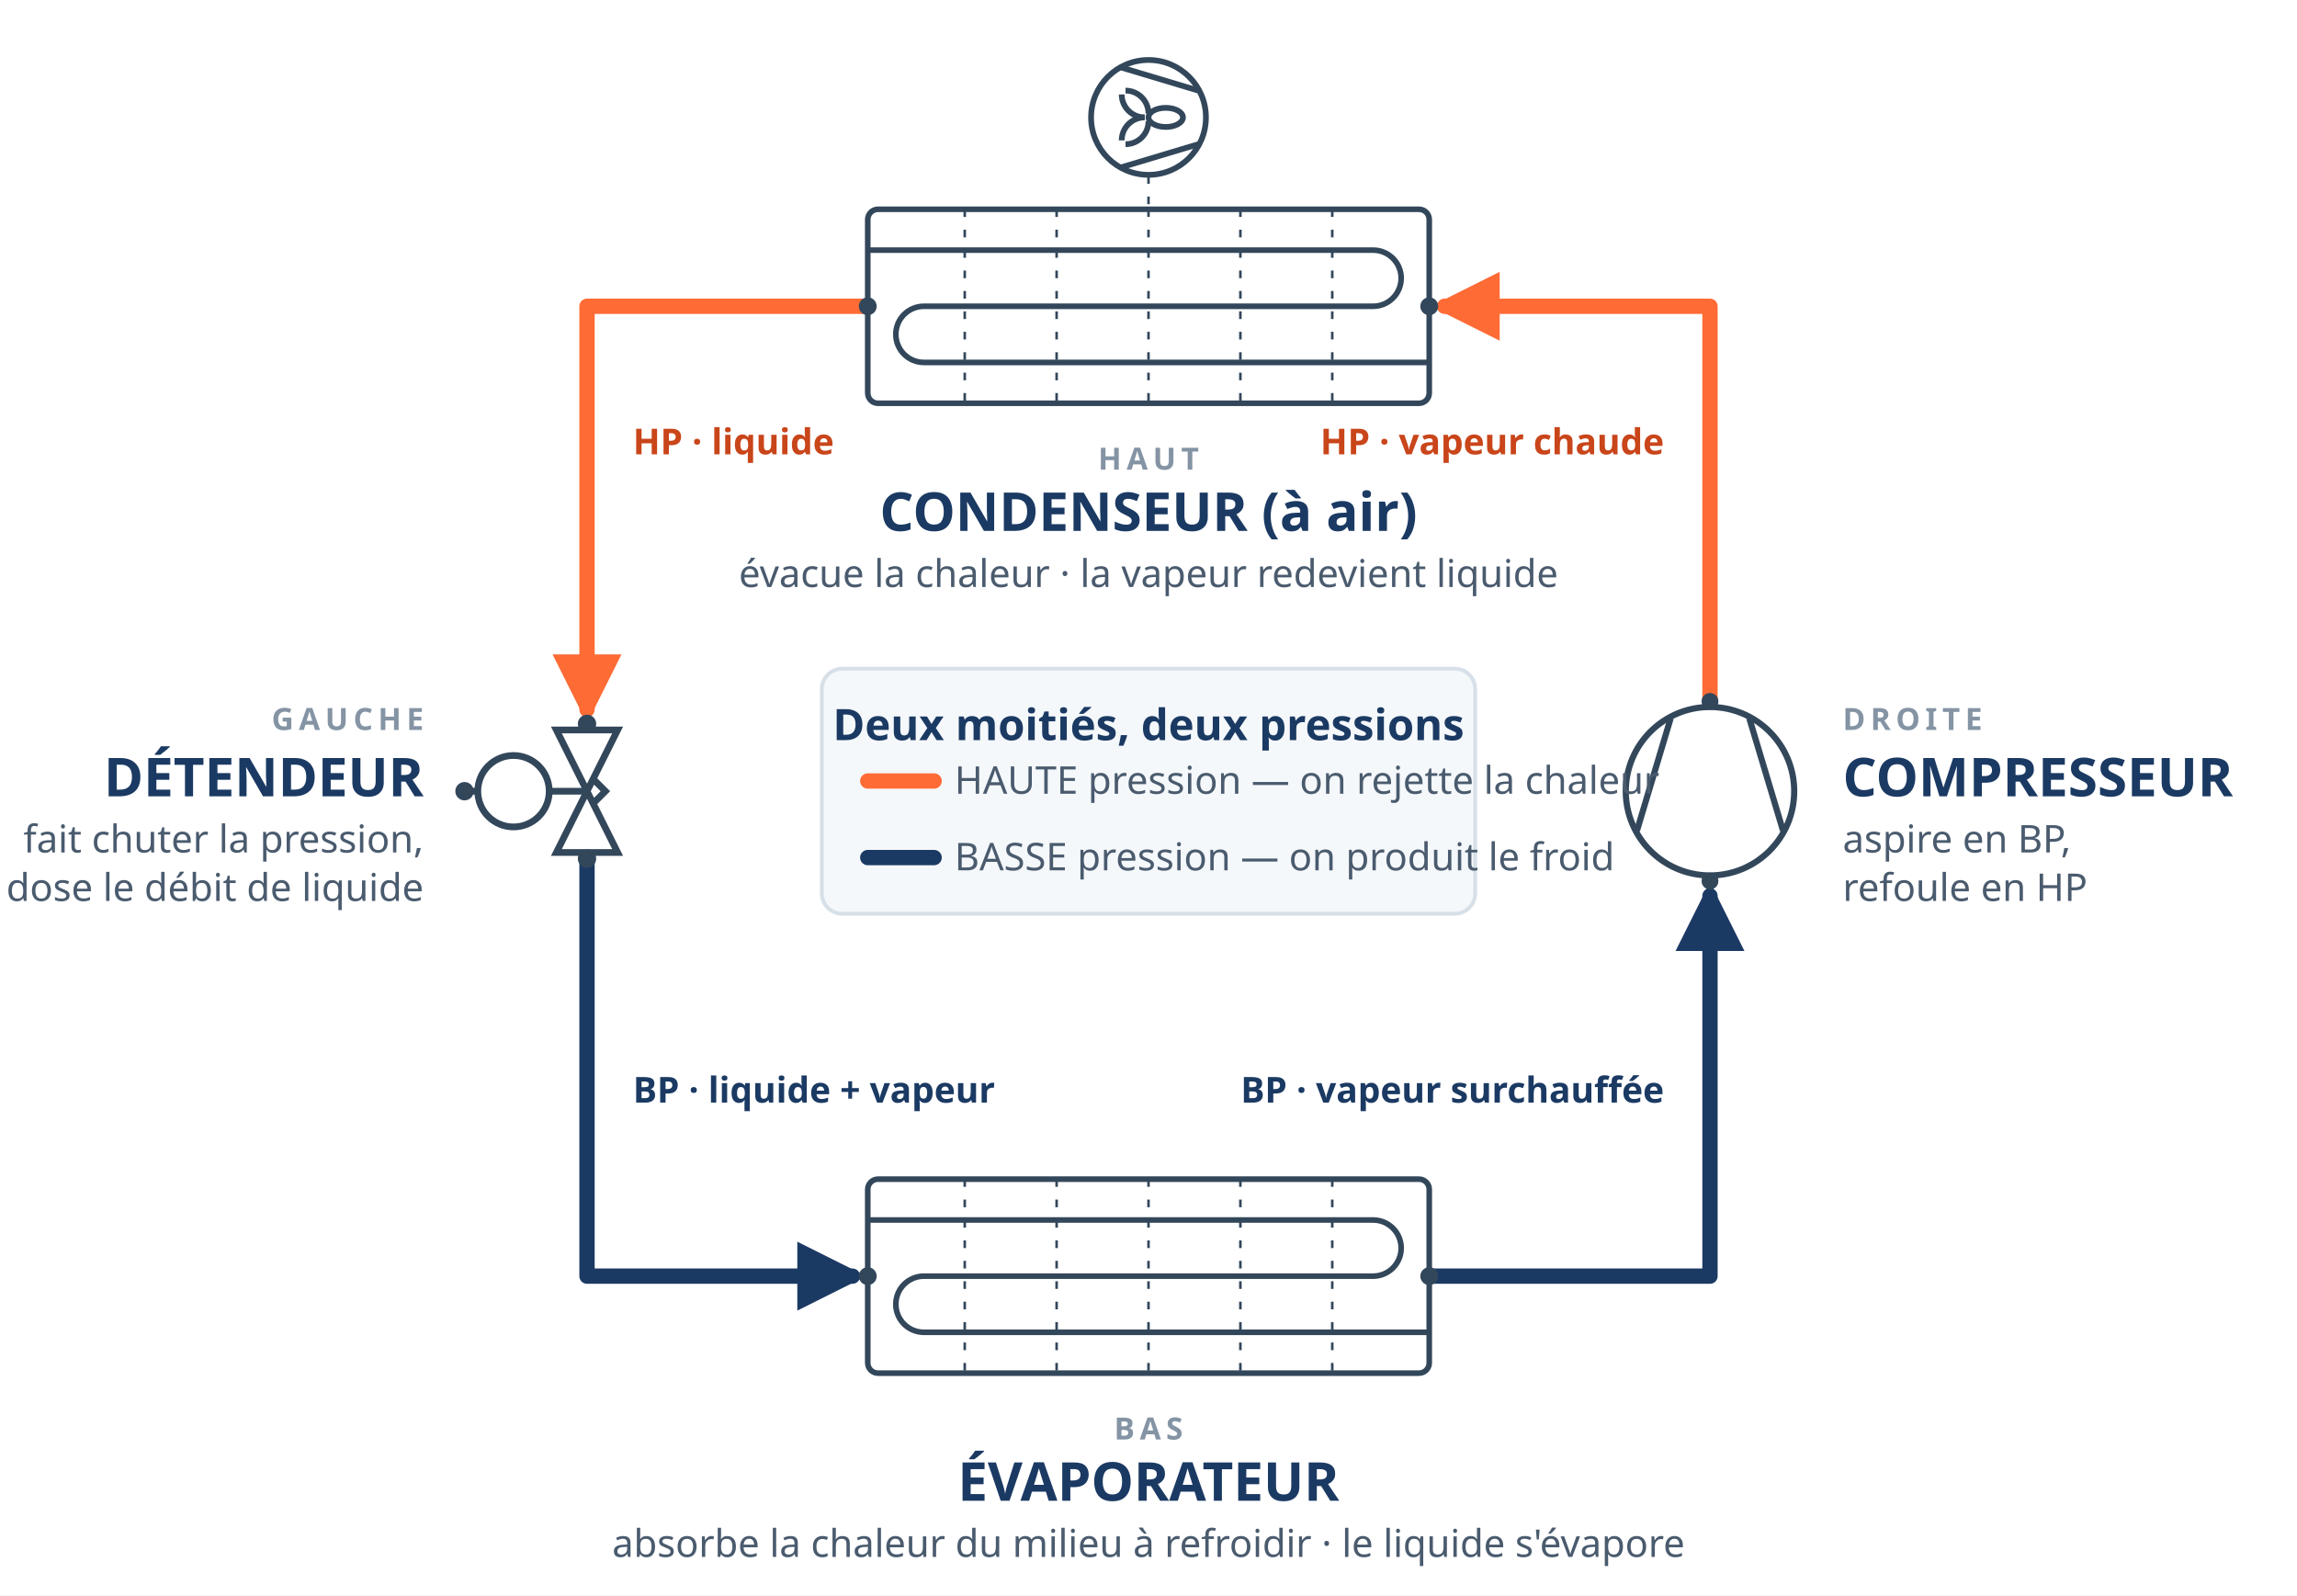
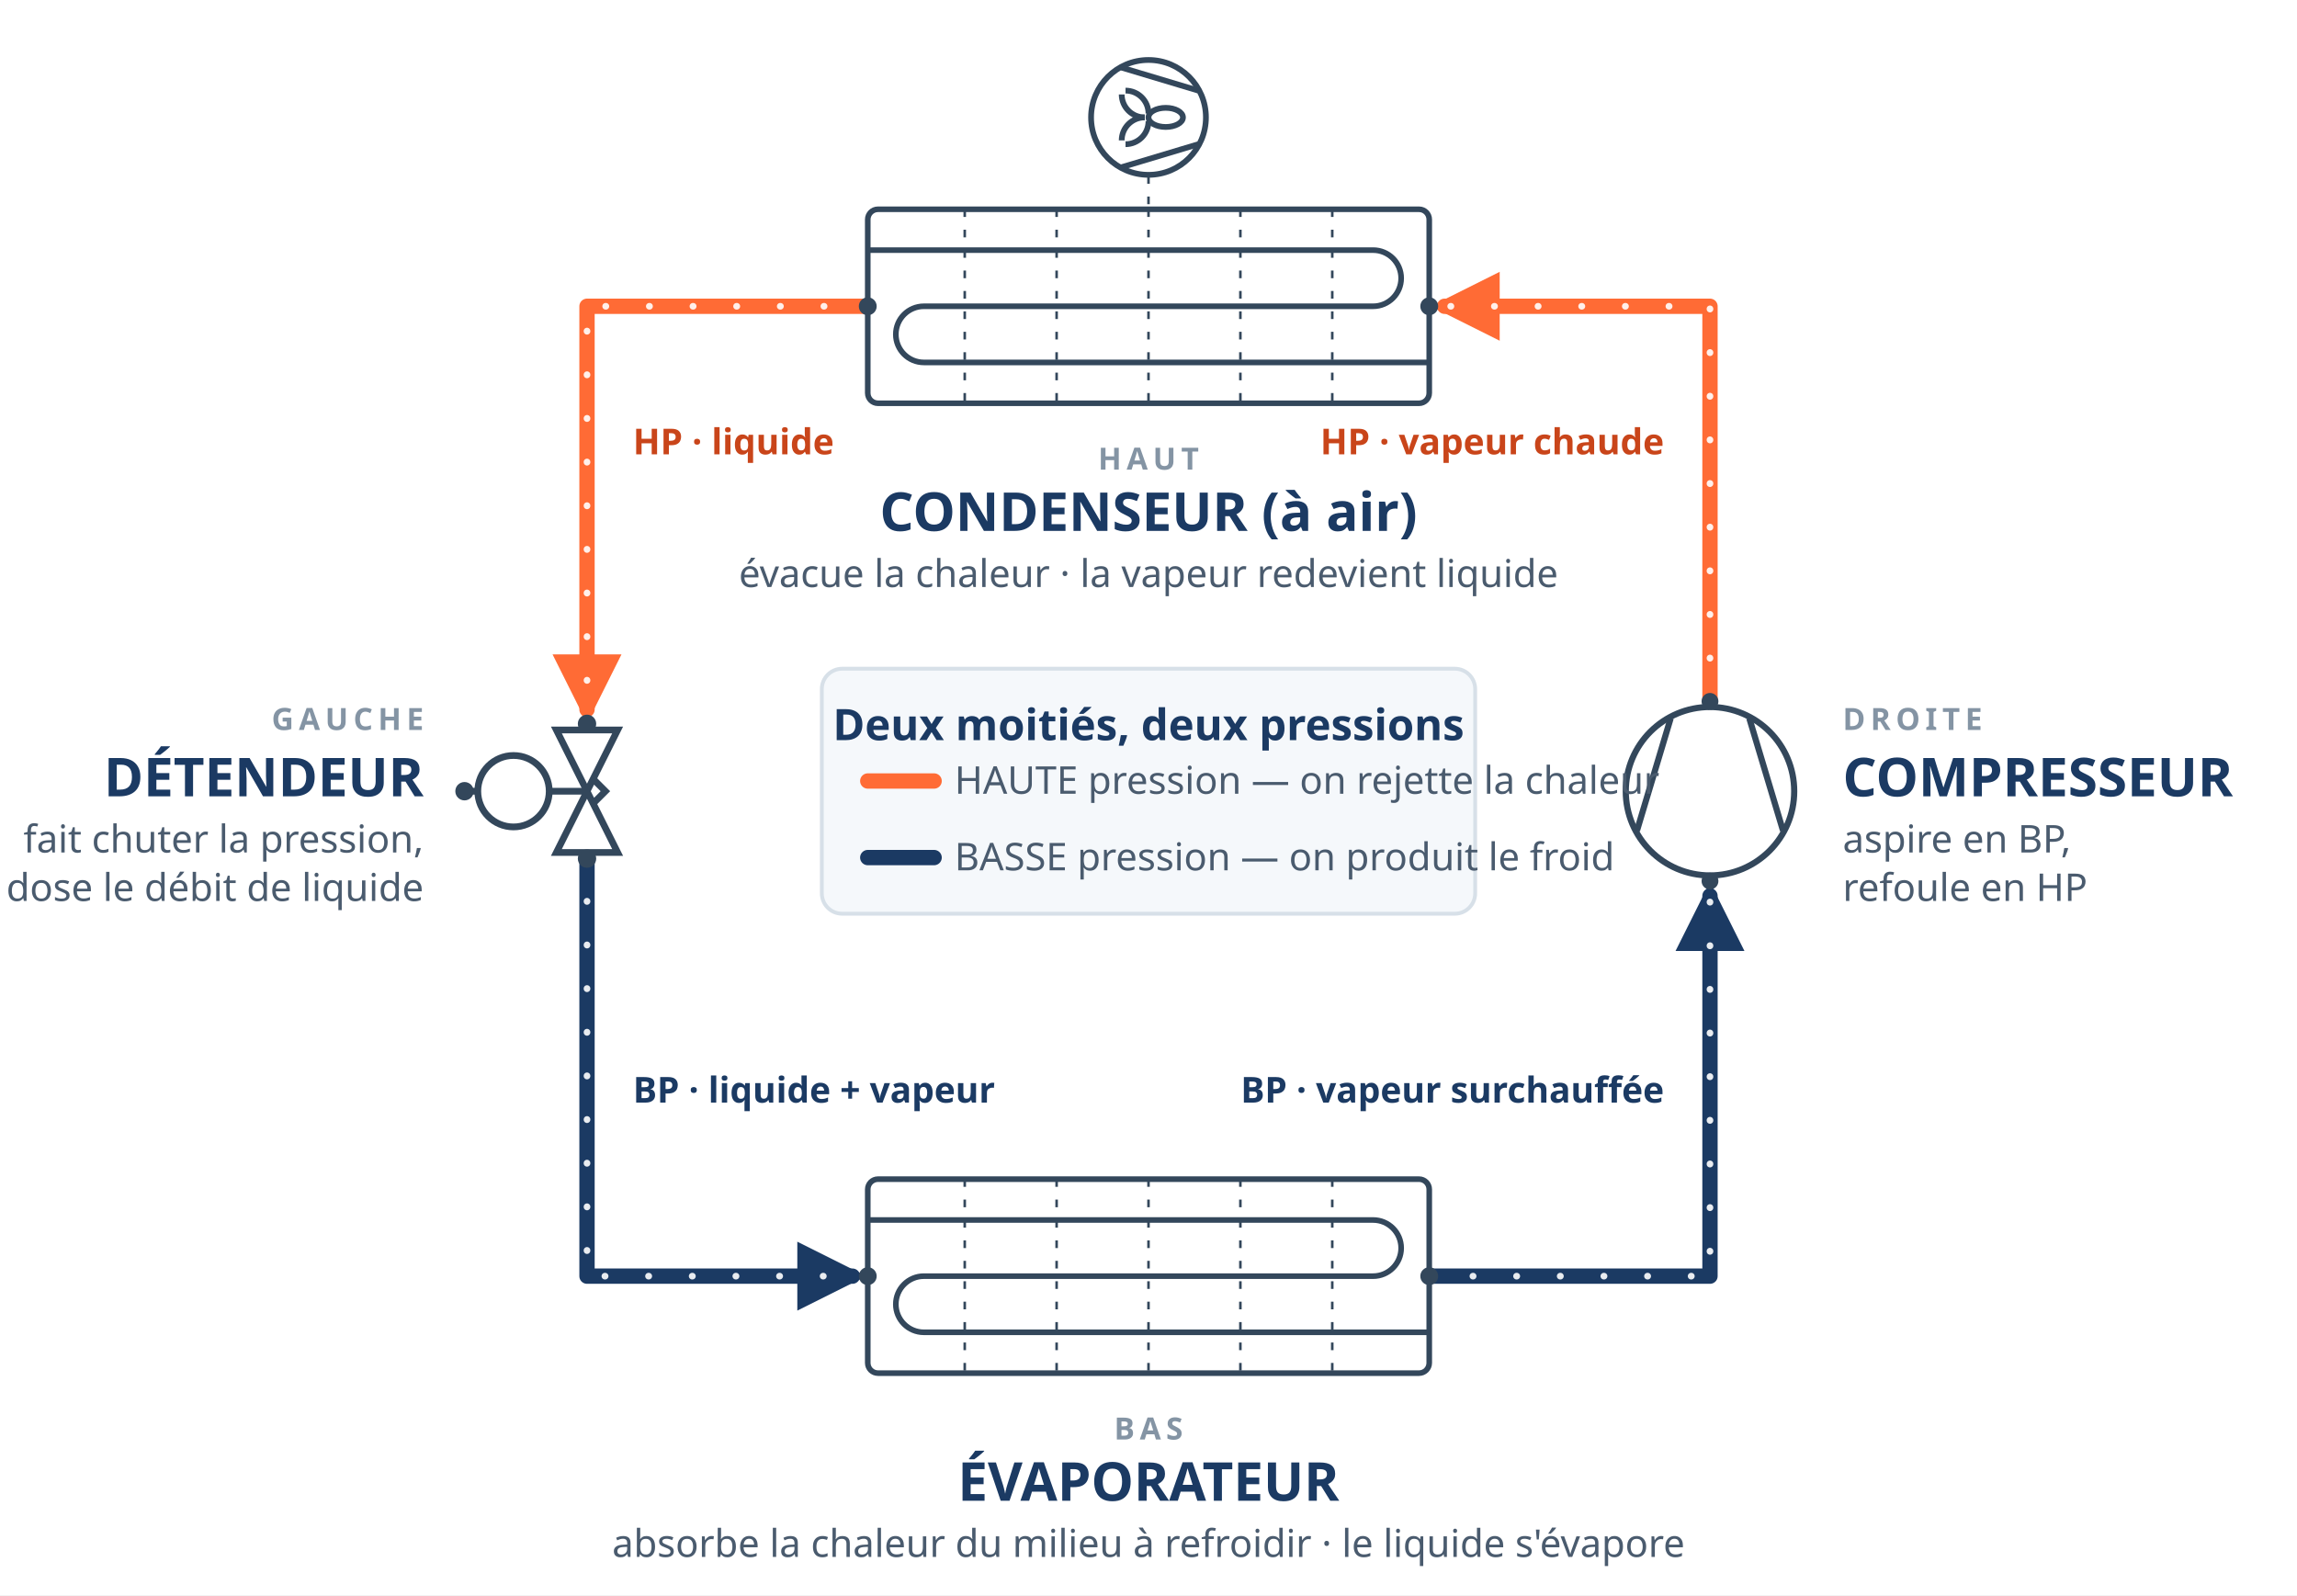
<svg xmlns="http://www.w3.org/2000/svg" viewBox="0 0 900 625" role="img" aria-label="La croix du frigoriste : détendeur à gauche, compresseur à droite, condenseur en haut, évaporateur en bas.">
  <style>
    .trait  { fill:none; stroke:#33475b; stroke-width:2.2; }
    .fine   { fill:none; stroke:#33475b; stroke-width:1; stroke-dasharray:3 5; }
    .pt     { fill:#33475b; }
    .hp     { fill:none; stroke:#ff6b35; stroke-width:6; stroke-linecap:round; stroke-linejoin:round; }
    .bp     { fill:none; stroke:#1b3a63; stroke-width:6; stroke-linecap:round; stroke-linejoin:round; }
    .organe { font:700 21px Calibri,Segoe UI,sans-serif; fill:#1b3a63; }
    .role   { font:400 15px Calibri,Segoe UI,sans-serif; fill:#4a5b6e; }
    .etiqhp { font:700 14px Calibri,Segoe UI,sans-serif; fill:#c9451a; }
    .etiqbp { font:700 14px Calibri,Segoe UI,sans-serif; fill:#1b3a63; }
    .pos    { font:700 12px Calibri,Segoe UI,sans-serif; fill:#8494a4; letter-spacing:2px; }
+     /* le fluide circule : pointillés blancs animés par-dessus les tuyauteries */
+     .flux   { fill:none; stroke:#ffffff; stroke-opacity:.9; stroke-width:2.6;
+               stroke-linecap:round; stroke-dasharray:0.1 17;
+               animation:flux 1.1s linear infinite; }
+     @keyframes flux { to { stroke-dashoffset:-17.1; } }
+     /* l'hélice du ventilateur tourne */
+     .helice { transform-box:fill-box; transform-origin:center;
+               animation:spin 1.8s linear infinite; }
+     @keyframes spin { to { transform:rotate(360deg); } }
+     @media (prefers-reduced-motion:reduce) { .flux, .helice { animation:none; } }
  </style>
  <defs>
    <marker id="fh" viewBox="0 0 10 10" refX="8" refY="5" markerWidth="4.5" markerHeight="4.5" orient="auto-start-reverse">
      <path d="M0,0 L10,5 L0,10 z" fill="#ff6b35" />
    </marker>
    <marker id="fb" viewBox="0 0 10 10" refX="8" refY="5" markerWidth="4.5" markerHeight="4.5" orient="auto-start-reverse">
      <path d="M0,0 L10,5 L0,10 z" fill="#1b3a63" />
    </marker>
  </defs>
  <rect width="900" height="625" fill="#ffffff" />
  <path class="hp" d="M 670 275 L 670 120 L 566 120" marker-end="url(#fh)" />
  <path class="hp" d="M 340 120 L 230 120 L 230 278" marker-end="url(#fh)" />
  <path class="bp" d="M 230 336 L 230 500 L 334 500" marker-end="url(#fb)" />
  <path class="bp" d="M 560 500 L 670 500 L 670 351" marker-end="url(#fb)" />
+   <path class="flux" d="M 670 275 L 670 120 L 566 120" />
+   <path class="flux" d="M 340 120 L 230 120 L 230 278" />
+   <path class="flux" d="M 230 336 L 230 500 L 334 500" />
+   <path class="flux" d="M 560 500 L 670 500 L 670 351" />
  <g transform="translate(450,120)">
    <rect x="-110" y="-38" width="220" height="76" rx="4" fill="#fff" stroke="#33475b" stroke-width="2.2" />
    <path class="fine" d="M -72 -38 L -72 38 M -36 -38 L -36 38 M 0 -38 L 0 38 M 36 -38 L 36 38 M 72 -38 L 72 38" />
    <path class="trait" d="M -110 -22 L 88 -22 A 11 11 0 0 1 88 0 L -88 0 A 11 11 0 0 0 -88 22 L 110 22" />
    <circle class="pt" cx="-110" cy="0" r="3.5" />
    <circle class="pt" cx="110" cy="0" r="3.5" />
  </g>
  <g transform="translate(450,46) scale(1.5)" stroke="#33475b" stroke-width="1.5" fill="none">
    <circle cx="0" cy="0" r="15" fill="#fff" />
-     <path d="M -6 -7 A 6 6 0 0 1 0 -1" />
-     <path d="M -1 0 A 6 6 0 0 1 -7 -6" />
-     <path d="M -7 6 A 6 6 0 0 1 -1 0" />
-     <path d="M 0 1 A 6 6 0 0 1 -6 7" />
+     <g class="helice">
+       <path d="M -6 -7 A 6 6 0 0 1 0 -1" />
+       <path d="M -1 0 A 6 6 0 0 1 -7 -6" />
+       <path d="M -7 6 A 6 6 0 0 1 -1 0" />
+       <path d="M 0 1 A 6 6 0 0 1 -6 7" />
+     </g>
    <ellipse cx="4.5" cy="0" rx="4.5" ry="2.5" />
    <path d="M -7 -13 L 13 -7 M -7 13 L 13 7" />
  </g>
  <path class="fine" d="M 450 69 L 450 82" />
  <text class="pos" x="450" y="184" text-anchor="middle">HAUT</text>
  <text class="organe" x="450" y="208" text-anchor="middle">CONDENSEUR (à air)</text>
  <text class="role" x="450" y="230" text-anchor="middle">évacue la chaleur · la vapeur redevient liquide</text>
  <g transform="translate(670,310) rotate(-90) scale(2.2)" stroke="#33475b" stroke-width="1.1" fill="none">
    <circle cx="0" cy="0" r="15" fill="#fff" />
    <path d="M -15 0 L -16 0 M 15 0 L 16 0" />
    <path d="M -7 -13 L 13 -7 M -7 13 L 13 7" />
    <circle class="pt" cx="-16" cy="0" r="1.5" stroke="none" />
    <circle class="pt" cx="16" cy="0" r="1.5" stroke="none" />
  </g>
  <text class="pos" x="722" y="286">DROITE</text>
  <text class="organe" x="722" y="312">COMPRESSEUR</text>
  <text class="role" x="722" y="334">aspire en BP,</text>
  <text class="role" x="722" y="353">refoule en HP</text>
  <g transform="translate(230,310) rotate(-90) scale(2.4)" stroke="#33475b" stroke-width="1.1" fill="none">
    <circle cx="0" cy="-12" r="5.83" fill="#fff" />
    <path d="M 0 -18 L 0 -20" />
    <polygon points="2,1 0,3 -2,1 -10,5 -10,-5 10,5 10,-5 -2,1 0,0" fill="#fff" />
    <path d="M 0 0 L 0 -6 M 10 0 L 11 0 M -10 0 L -11 0" />
    <circle class="pt" cx="0" cy="-20" r="1.5" stroke="none" />
    <circle class="pt" cx="11" cy="0" r="1.5" stroke="none" />
    <circle class="pt" cx="-11" cy="0" r="1.5" stroke="none" />
  </g>
  <text class="pos" x="166" y="286" text-anchor="end">GAUCHE</text>
  <text class="organe" x="166" y="312" text-anchor="end">DÉTENDEUR</text>
  <text class="role" x="166" y="334" text-anchor="end">fait chuter la pression,</text>
  <text class="role" x="166" y="353" text-anchor="end">dose le débit de liquide</text>
  <g transform="translate(450,500)">
    <rect x="-110" y="-38" width="220" height="76" rx="4" fill="#fff" stroke="#33475b" stroke-width="2.2" />
    <path class="fine" d="M -72 -38 L -72 38 M -36 -38 L -36 38 M 0 -38 L 0 38 M 36 -38 L 36 38 M 72 -38 L 72 38" />
    <path class="trait" d="M -110 -22 L 88 -22 A 11 11 0 0 1 88 0 L -88 0 A 11 11 0 0 0 -88 22 L 110 22" />
    <circle class="pt" cx="-110" cy="0" r="3.5" />
    <circle class="pt" cx="110" cy="0" r="3.5" />
  </g>
  <text class="pos" x="450" y="564" text-anchor="middle">BAS</text>
  <text class="organe" x="450" y="588" text-anchor="middle">ÉVAPORATEUR</text>
  <text class="role" x="450" y="610" text-anchor="middle">absorbe la chaleur du milieu à refroidir · le liquide s'évapore</text>
  <text class="etiqhp" x="248" y="178">HP · liquide</text>
  <text class="etiqhp" x="652" y="178" text-anchor="end">HP · vapeur chaude</text>
  <text class="etiqbp" x="248" y="432">BP · liquide + vapeur</text>
  <text class="etiqbp" x="652" y="432" text-anchor="end">BP · vapeur surchauffée</text>
  <g transform="translate(450,310)">
    <rect x="-128" y="-48" width="256" height="96" rx="8" fill="#f5f8fb" stroke="#d7e0e8" stroke-width="1.5" />
    <text class="organe" x="0" y="-20" text-anchor="middle" style="font-size:17px">Deux moitiés, deux pressions</text>
    <line x1="-110" y1="-4" x2="-84" y2="-4" stroke="#ff6b35" stroke-width="6" stroke-linecap="round" />
    <text class="role" x="-76" y="1">HAUTE pression — on rejette la chaleur</text>
    <line x1="-110" y1="26" x2="-84" y2="26" stroke="#1b3a63" stroke-width="6" stroke-linecap="round" />
    <text class="role" x="-76" y="31">BASSE pression — on produit le froid</text>
  </g>
</svg>
